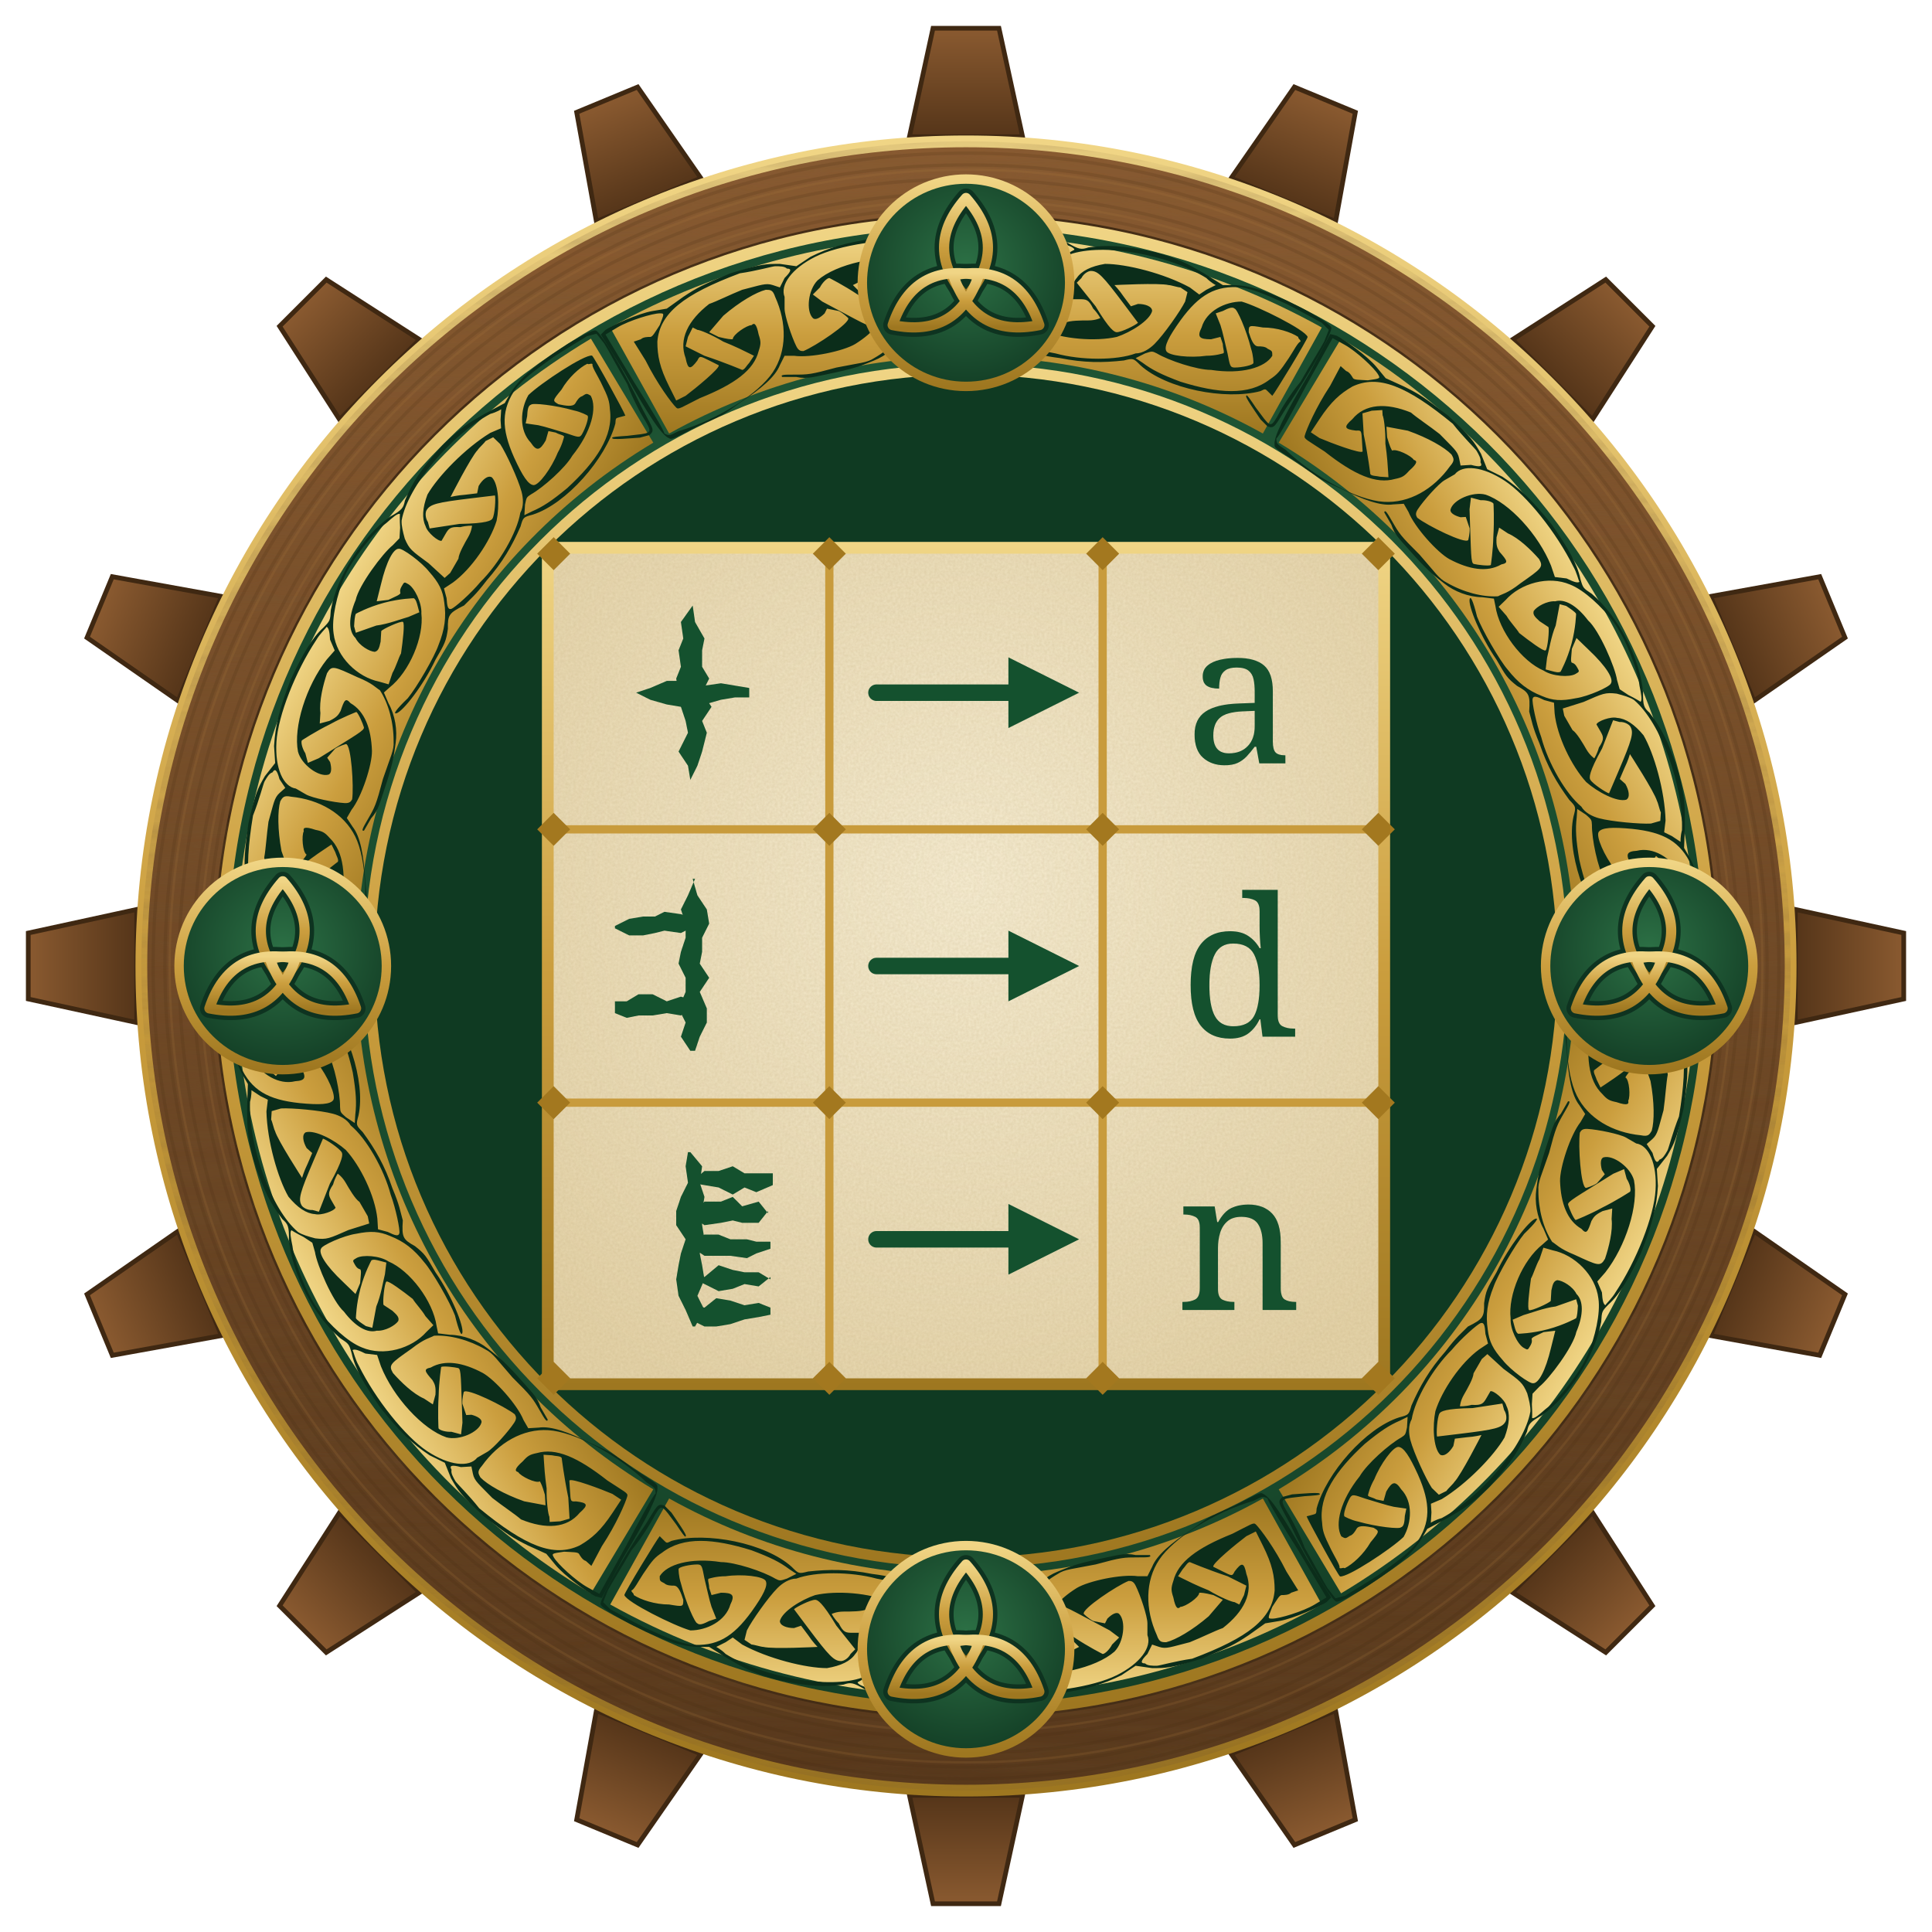
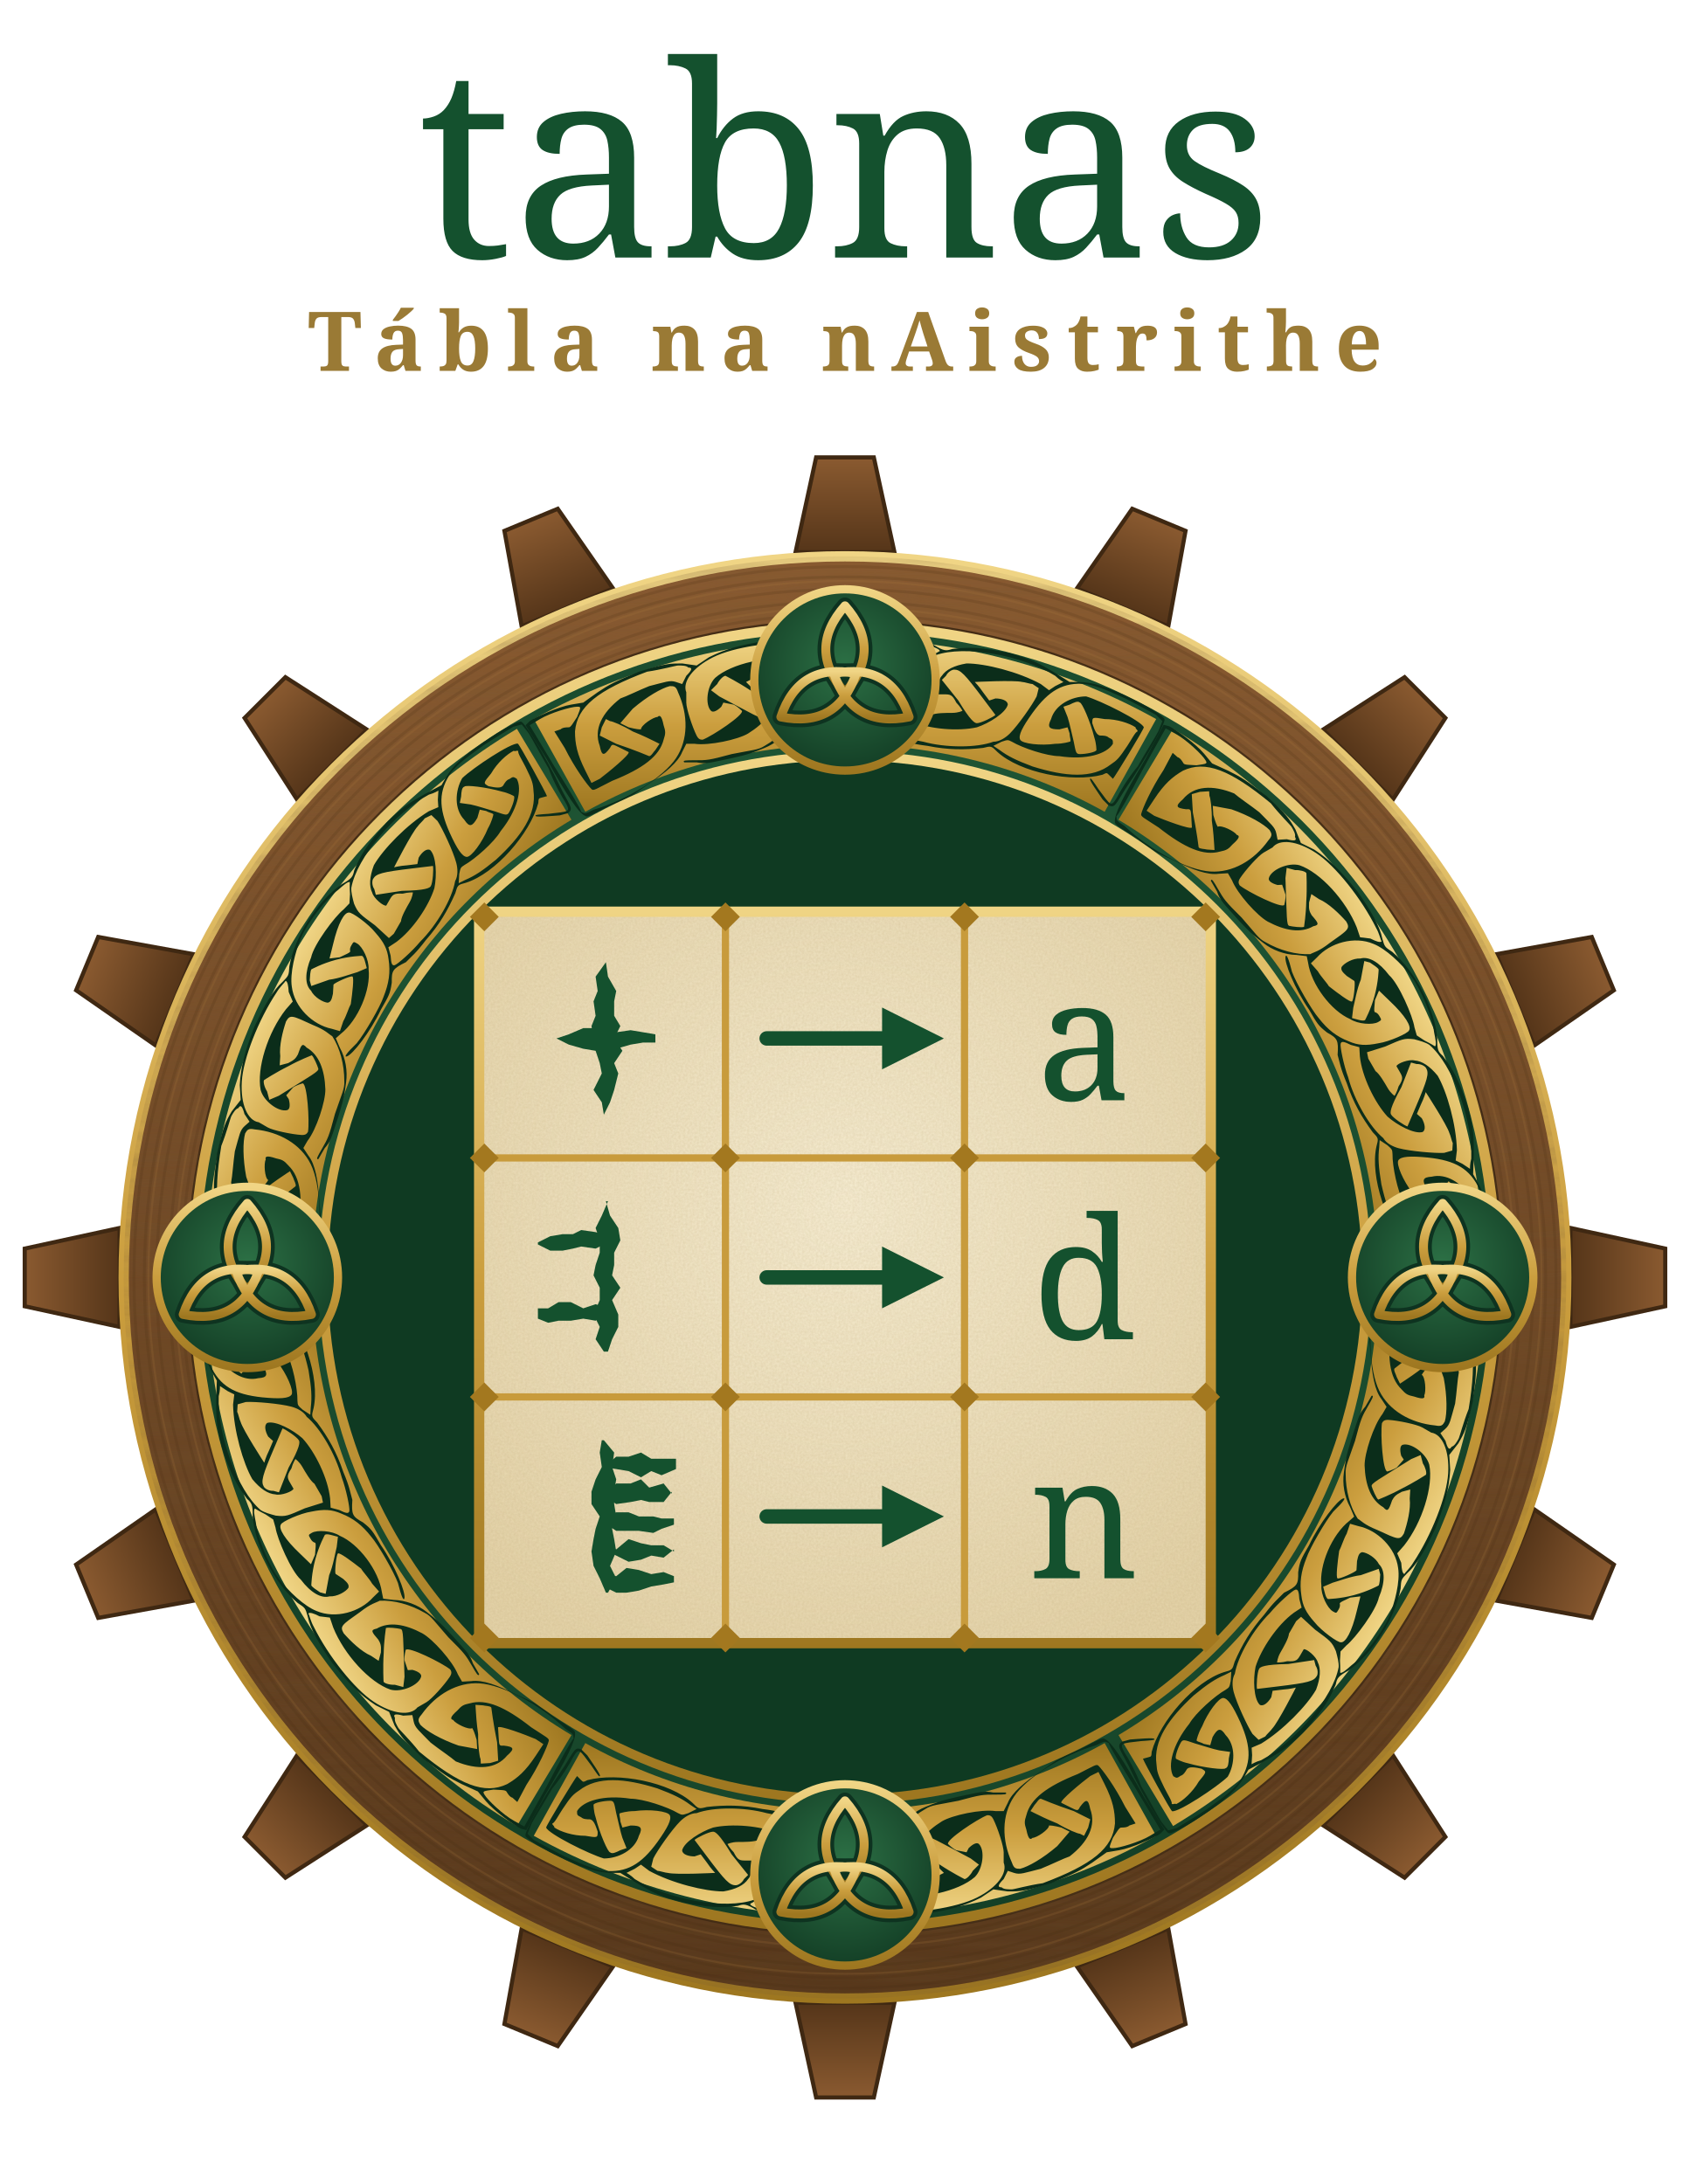
- <svg xmlns="http://www.w3.org/2000/svg" width="820" height="820" viewBox="210 60 820 820">
-   <defs>
-     <linearGradient id="woodGrad" x1="0" y1="0" x2="0" y2="1">
-       <stop offset="0" stop-color="#8a5a30" />
-       <stop offset="1" stop-color="#553519" />
-     </linearGradient>
-     <linearGradient id="goldGrad" x1="0" y1="0" x2="0" y2="1">
-       <stop offset="0" stop-color="#f0d585" />
-       <stop offset="0.5" stop-color="#cb9e3e" />
-       <stop offset="1" stop-color="#9e7720" />
-     </linearGradient>
-     <radialGradient id="greenGrad" cx="0.5" cy="0.42" r="0.62">
-       <stop offset="0" stop-color="#2c7045" />
-       <stop offset="1" stop-color="#123c24" />
-     </radialGradient>
-     <radialGradient id="parchGrad" cx="0.5" cy="0.4" r="0.7">
-       <stop offset="0" stop-color="#f7eed4" />
-       <stop offset="1" stop-color="#e5d4aa" />
-     </radialGradient>
-     <filter id="paperGrain" x="-5%" y="-5%" width="110%" height="110%">
-       <feTurbulence type="fractalNoise" baseFrequency="0.9" numOctaves="2" seed="4" stitchTiles="stitch" result="n" />
-       <feColorMatrix in="n" type="matrix" values="0 0 0 0 0.42  0 0 0 0 0.30  0 0 0 0 0.12  0 0 0 0.7 0" result="c" />
-       <feComposite in="c" in2="SourceAlpha" operator="in" />
-     </filter>
-     <filter id="woodGrain" x="-5%" y="-5%" width="110%" height="110%">
-       <feTurbulence type="fractalNoise" baseFrequency="0.012 0.17" numOctaves="3" seed="9" result="n" />
-       <feColorMatrix in="n" type="matrix" values="0 0 0 0 0.16  0 0 0 0 0.09  0 0 0 0 0.03  0 0 0 0.55 0" result="c" />
-       <feComposite in="c" in2="SourceAlpha" operator="in" />
-     </filter>
-     <g id="oghamStrokes" stroke="none">
-       <path d="M504 317 499 324 500 331 498 336 499 343 497 348 498 354 499 360 501 366 502 371 498 379 502 385 503 391 503 391 506 385 508 379 510 371 508 366 512 360 508 354 511 348 508 343 508 336 509 331 505 324Z" />
-       <path d="M480 354 486 357 493 359 499 360 504 360 509 359 516 357 522 356 528 356 528 352 522 351 516 350 509 351 504 350 499 349 493 349 486 352Z" />
-       <path d="M505 433 502 440 499 446 501 452 501 458 499 464 498 469 501 475 501 481 498 488 501 494 499 500 503 506 505 506 507 500 510 494 510 488 507 481 511 475 507 469 508 464 508 458 511 452 510 446 506 440 504 433Z" />
-       <path d="M505 450 499 448 492 447 488 449 483 449 477 450 471 453 471 454 477 457 483 457 488 456 492 455 499 456 505 453Z" />
-       <path d="M505 485 499 483 493 485 487 482 481 482 476 485 471 485 471 490 476 492 481 491 487 491 493 490 499 491 505 487Z" />
-       <path d="M502 549 501 555 502 562 499 568 497 574 497 580 501 586 499 592 498 597 497 603 498 610 501 616 504 623 505 623 509 616 506 610 509 603 508 597 507 592 509 586 508 580 508 574 509 568 507 562 508 555 503 549Z" />
-       <path d="M503 562 509 563 515 564 521 567 526 564 531 566 538 563 538 558 531 558 526 558 521 555 515 557 509 557Z" />
-       <path d="M503 576 509 580 516 579 521 578 525 579 532 579 536 574 536 575 532 570 525 572 521 568 516 570 509 570Z" />
-       <path d="M503 589 509 593 515 593 520 593 527 594 531 592 537 590 537 587 531 587 527 586 520 586 515 584 509 584 503 586Z" />
-       <path d="M503 602 509 605 515 608 521 607 526 605 532 606 537 602 537 603 532 600 526 600 521 599 515 597 509 602 503 600Z" />
-       <path d="M503 620 509 623 514 623 520 622 526 620 532 619 537 618 537 615 532 613 526 614 520 612 514 611 509 615 503 614Z" />
+ <svg xmlns="http://www.w3.org/2000/svg" width="820" height="1060" viewBox="210 15 820 1060">
+   <defs />
+   <text x="620" y="140" text-anchor="middle" font-family="'Kells Uncial', 'Uncial Antiqua', serif" font-size="130" fill="#14512e">tabnas</text>
+   <text x="620" y="195" text-anchor="middle" font-family="'Cormorant Garamond', Georgia, serif" font-weight="700" font-size="40" letter-spacing="7.2" fill="#9a7a35">Tábla na nAistrithe</text>
+   <g transform="translate(0 165)">
+     <defs>
+       <linearGradient id="woodGrad" x1="0" y1="0" x2="0" y2="1">
+         <stop offset="0" stop-color="#8a5a30" />
+         <stop offset="1" stop-color="#553519" />
+       </linearGradient>
+       <linearGradient id="goldGrad" x1="0" y1="0" x2="0" y2="1">
+         <stop offset="0" stop-color="#f0d585" />
+         <stop offset="0.5" stop-color="#cb9e3e" />
+         <stop offset="1" stop-color="#9e7720" />
+       </linearGradient>
+       <radialGradient id="greenGrad" cx="0.5" cy="0.42" r="0.62">
+         <stop offset="0" stop-color="#2c7045" />
+         <stop offset="1" stop-color="#123c24" />
+       </radialGradient>
+       <radialGradient id="parchGrad" cx="0.5" cy="0.4" r="0.7">
+         <stop offset="0" stop-color="#f7eed4" />
+         <stop offset="1" stop-color="#e5d4aa" />
+       </radialGradient>
+       <filter id="paperGrain" x="-5%" y="-5%" width="110%" height="110%">
+         <feTurbulence type="fractalNoise" baseFrequency="0.9" numOctaves="2" seed="4" stitchTiles="stitch" result="n" />
+         <feColorMatrix in="n" type="matrix" values="0 0 0 0 0.42  0 0 0 0 0.30  0 0 0 0 0.12  0 0 0 0.7 0" result="c" />
+         <feComposite in="c" in2="SourceAlpha" operator="in" />
+       </filter>
+       <filter id="woodGrain" x="-5%" y="-5%" width="110%" height="110%">
+         <feTurbulence type="fractalNoise" baseFrequency="0.012 0.17" numOctaves="3" seed="9" result="n" />
+         <feColorMatrix in="n" type="matrix" values="0 0 0 0 0.16  0 0 0 0 0.09  0 0 0 0 0.03  0 0 0 0.55 0" result="c" />
+         <feComposite in="c" in2="SourceAlpha" operator="in" />
+       </filter>
+       <g id="oghamStrokes" stroke="none">
+         <path d="M504 317 499 324 500 331 498 336 499 343 497 348 498 354 499 360 501 366 502 371 498 379 502 385 503 391 503 391 506 385 508 379 510 371 508 366 512 360 508 354 511 348 508 343 508 336 509 331 505 324Z" />
+         <path d="M480 354 486 357 493 359 499 360 504 360 509 359 516 357 522 356 528 356 528 352 522 351 516 350 509 351 504 350 499 349 493 349 486 352Z" />
+         <path d="M505 433 502 440 499 446 501 452 501 458 499 464 498 469 501 475 501 481 498 488 501 494 499 500 503 506 505 506 507 500 510 494 510 488 507 481 511 475 507 469 508 464 508 458 511 452 510 446 506 440 504 433Z" />
+         <path d="M505 450 499 448 492 447 488 449 483 449 477 450 471 453 471 454 477 457 483 457 488 456 492 455 499 456 505 453Z" />
+         <path d="M505 485 499 483 493 485 487 482 481 482 476 485 471 485 471 490 476 492 481 491 487 491 493 490 499 491 505 487Z" />
+         <path d="M502 549 501 555 502 562 499 568 497 574 497 580 501 586 499 592 498 597 497 603 498 610 501 616 504 623 505 623 509 616 506 610 509 603 508 597 507 592 509 586 508 580 508 574 509 568 507 562 508 555 503 549Z" />
+         <path d="M503 562 509 563 515 564 521 567 526 564 531 566 538 563 538 558 531 558 526 558 521 555 515 557 509 557Z" />
+         <path d="M503 576 509 580 516 579 521 578 525 579 532 579 536 574 536 575 532 570 525 572 521 568 516 570 509 570Z" />
+         <path d="M503 589 509 593 515 593 520 593 527 594 531 592 537 590 537 587 531 587 527 586 520 586 515 584 509 584 503 586Z" />
+         <path d="M503 602 509 605 515 608 521 607 526 605 532 606 537 602 537 603 532 600 526 600 521 599 515 597 509 602 503 600Z" />
+         <path d="M503 620 509 623 514 623 520 622 526 620 532 619 537 618 537 615 532 613 526 614 520 612 514 611 509 615 503 614Z" />
+       </g>
+       <path id="tooth" d="M596,118 L606,72 L634,72 L644,118 Z" fill="url(#woodGrad)" stroke="#3f2812" stroke-width="2" />
+       <g id="arrow">
+         <line x1="-38" y1="0" x2="20" y2="0" stroke="#14512e" stroke-width="7" stroke-linecap="round" />
+         <path d="M18,-15 L48,0 L18,15 Z" fill="#14512e" />
+       </g>
+       <g id="triq">
+         <g fill="none" stroke="#0e3320" stroke-width="13" stroke-linejoin="round">
+           <path d="M-0.0,10.0 Q30.0,-24.0 0.0,-58.0 Q-30.0,-24.0 -0.0,10.0 Z" />
+           <path d="M-8.7,-5.0 Q5.8,38.0 50.2,29.0 Q35.8,-14.0 -8.7,-5.0 Z" />
+           <path d="M8.7,-5.0 Q-35.8,-14.0 -50.2,29.0 Q-5.8,38.0 8.7,-5.0 Z" />
+         </g>
+         <g fill="none" stroke="url(#goldGrad)" stroke-width="7" stroke-linejoin="round">
+           <path d="M-0.0,10.0 Q30.0,-24.0 0.0,-58.0 Q-30.0,-24.0 -0.0,10.0 Z" />
+           <path d="M-8.7,-5.0 Q5.8,38.0 50.2,29.0 Q35.8,-14.0 -8.7,-5.0 Z" />
+           <path d="M8.7,-5.0 Q-35.8,-14.0 -50.2,29.0 Q-5.8,38.0 8.7,-5.0 Z" />
+         </g>
+       </g>
+       <g id="knotUnit">
+         <path fill="url(#goldGrad)" d="M469 199A311 311 0 0 1 771 199L746 244A259 259 0 0 0 494 244Z" />
+         <path fill="#0b2d1a" d="M756 233C751 241 751 242 748 241 747 240 746 239 745 238 743 235 738 228 739 228 739 227 741 230 743 233 749 241 749 242 752 237 753 235 757 228 762 222 766 215 771 207 772 205L774 200 771 197C769 196 762 192 756 189 745 184 742 183 737 182 726 181 719 185 711 196 706 203 704 207 705 209 706 211 715 212 722 211 726 211 729 210 729 210 730 210 729 208 729 206L728 203 724 204C719 204 718 203 720 199 722 192 730 188 737 188 744 190 764 200 765 203 765 204 751 227 750 228 750 228 749 227 748 226 747 225 747 225 745 226 730 230 705 225 694 215 691 212 691 212 687 213 678 214 670 214 660 212 652 211 650 210 646 209 640 205 639 205 634 208 629 210 628 210 620 210 608 211 594 209 592 207 591 206 593 206 600 208 606 209 621 209 626 208 633 207 638 205 643 201 647 198 649 195 651 189 653 184 654 174 653 173 652 171 646 171 636 174L629 176 632 180C635 182 636 183 637 183 638 182 639 182 640 182 642 182 642 182 642 184 642 187 638 193 634 195 626 201 610 203 600 199L597 198 594 202C591 207 586 211 581 213 576 215 574 216 565 218 555 220 553 221 548 220 545 220 542 220 542 220 541 219 543 219 547 219 553 219 554 219 565 216 575 214 578 214 581 212 588 208 594 202 597 196 597 194 598 192 597 185 596 174 596 173 592 173 587 174 580 176 576 179L572 181 575 184C578 186 579 186 581 186 586 185 587 185 586 188 586 195 581 201 573 206 568 209 554 212 547 211L543 211 541 215C539 220 533 225 524 231 517 236 516 237 506 241 498 245 495 247 494 246 491 245 485 236 475 218L465 202 467 200C470 198 481 193 487 192L493 191 500 186C506 182 508 181 520 176 533 172 535 172 541 172L548 173 554 169C562 165 569 163 582 161 594 160 602 160 608 162 612 163 612 163 616 161 630 156 650 157 663 163 668 166 669 166 672 165 680 164 686 164 700 167 711 170 714 172 721 176L729 181 733 181C740 181 747 183 761 190 769 194 775 198 775 199 776 200 767 217 756 233ZM761 203C758 201 752 199 746 199 740 198 740 198 740 201 741 204 742 207 744 207 745 207 747 207 748 208 750 209 750 209 750 211 747 216 737 219 724 217 718 217 706 213 701 210 699 209 699 209 696 210L692 212 695 214C699 217 703 219 711 222 727 227 740 228 749 221 752 219 753 218 757 212 759 209 761 205 762 205 762 204 761 204 761 203ZM741 208C739 200 735 191 734 191 733 190 731 191 729 192L726 193 728 198C729 201 730 206 731 210 732 215 732 216 734 216 737 216 742 215 742 214 742 214 742 211 741 208ZM722 178C706 168 678 163 664 168 662 169 660 171 658 173 655 177 655 178 654 187L652 196 655 197C657 197 660 197 662 197 664 196 669 196 672 196 675 196 677 195 677 195 677 195 676 193 674 191 672 187 671 187 668 187 667 187 665 187 665 187 664 186 665 180 667 178 669 175 673 173 679 172 688 172 704 176 715 182L719 185 722 183C724 182 726 181 726 181 726 181 724 180 722 178ZM711 182C710 182 707 181 706 181 702 180 683 181 683 181 683 181 685 183 687 186L690 190 693 189C696 189 699 190 699 192 698 196 690 201 684 203 675 205 661 204 652 200L648 198 645 201C642 203 641 204 642 205 643 206 652 209 658 210 669 213 684 213 692 210 695 210 698 208 700 206 704 202 711 192 713 188L714 184 711 182ZM687 189C678 177 676 175 673 175 672 175 670 176 669 178L667 180 675 190C681 200 683 201 684 201 686 201 692 198 693 197 693 197 690 193 687 189ZM660 163C653 160 639 158 631 159 623 160 613 163 608 167 600 173 597 185 600 194L601 198 606 197C609 197 613 196 615 196 620 194 627 191 627 190 627 189 620 184 619 184 619 184 617 185 615 186 612 187 611 187 610 186 609 184 609 179 611 176 612 172 617 169 625 168 631 166 648 168 653 170L657 171 661 169C664 167 666 166 666 166 666 165 663 164 660 163ZM630 179C625 174 620 171 620 171 619 171 617 172 615 173L613 175 620 181C623 185 628 189 630 191L634 194 636 192C637 191 638 190 638 189 638 189 635 184 630 179ZM602 162C586 161 566 164 556 169 546 174 541 181 543 186 543 187 543 189 543 191 543 194 546 203 548 207 549 209 550 209 551 209 556 207 571 197 570 195 570 195 568 193 566 192L561 191 560 193C558 195 556 196 555 195 552 192 553 183 557 179 565 172 583 168 597 170L602 171 605 167C608 165 609 164 609 163 608 163 605 162 602 162ZM574 185C568 181 562 178 562 178 561 178 559 180 558 182L555 185 559 188C576 197 579 199 580 198 581 197 584 193 584 192 584 192 579 188 574 185ZM539 173C538 173 531 175 524 176 500 185 490 193 489 205 489 211 490 216 494 224L497 230 501 228C505 225 516 216 515 215 515 215 513 214 511 213 507 211 507 211 506 213 503 217 502 217 501 212 498 204 502 196 511 189 514 188 520 185 525 183 533 181 535 180 538 181L541 182 543 178C546 175 546 174 544 174 543 173 541 173 539 173ZM539 186C538 183 537 183 535 183 531 184 524 188 517 194L511 201 515 203C519 204 520 204 521 204 521 202 527 198 529 198 530 197 531 197 532 202 533 205 533 206 532 209 530 217 522 223 507 229 499 233 498 234 497 233 495 231 489 223 484 213L479 205 482 204C483 203 485 203 486 203 487 203 488 201 490 198 492 193 492 193 490 193 487 193 477 196 472 199L467 202 479 222C486 233 492 243 492 244 494 245 494 245 498 243 515 238 532 227 538 218 544 209 544 197 539 186ZM517 205C512 202 507 200 506 200L504 199 502 203 501 207 509 211C518 214 525 217 525 217 526 217 527 215 528 214L530 211 528 210C526 209 522 207 517 205Z" />
+       </g>
+     </defs>
+     <use href="#tooth" transform="rotate(0 620 470)" />
+     <use href="#tooth" transform="rotate(22.5 620 470)" />
+     <use href="#tooth" transform="rotate(45 620 470)" />
+     <use href="#tooth" transform="rotate(67.5 620 470)" />
+     <use href="#tooth" transform="rotate(90 620 470)" />
+     <use href="#tooth" transform="rotate(112.5 620 470)" />
+     <use href="#tooth" transform="rotate(135 620 470)" />
+     <use href="#tooth" transform="rotate(157.5 620 470)" />
+     <use href="#tooth" transform="rotate(180 620 470)" />
+     <use href="#tooth" transform="rotate(202.5 620 470)" />
+     <use href="#tooth" transform="rotate(225 620 470)" />
+     <use href="#tooth" transform="rotate(247.5 620 470)" />
+     <use href="#tooth" transform="rotate(270 620 470)" />
+     <use href="#tooth" transform="rotate(292.5 620 470)" />
+     <use href="#tooth" transform="rotate(315 620 470)" />
+     <use href="#tooth" transform="rotate(337.5 620 470)" />
+     <circle cx="620" cy="470" r="350" fill="url(#woodGrad)" />
+     <circle cx="620" cy="470" r="350" fill="none" stroke="url(#goldGrad)" stroke-width="5" />
+     <circle cx="620" cy="470" r="318" fill="none" stroke="#3f2812" stroke-width="3" />
+     <path fill="#000" opacity="0.5" filter="url(#woodGrain)" fill-rule="evenodd" d="M620,470 m-350,0 a350,350 0 1,0 700,0 a350,350 0 1,0 -700,0 M620,470 m-318,0 a318,318 0 1,0 636,0 a318,318 0 1,0 -636,0" />
+     <g fill="none" stroke="#3f2812" stroke-opacity="0.16" stroke-width="1.4">
+       <circle cx="620" cy="470" r="322" />
+       <circle cx="620" cy="470" r="328" />
+       <circle cx="620" cy="470" r="334" />
+       <circle cx="620" cy="470" r="340" />
+       <circle cx="620" cy="470" r="345" />
    </g>
-     <path id="tooth" d="M596,118 L606,72 L634,72 L644,118 Z" fill="url(#woodGrad)" stroke="#3f2812" stroke-width="2" />
-     <g id="arrow">
-       <line x1="-38" y1="0" x2="20" y2="0" stroke="#14512e" stroke-width="7" stroke-linecap="round" />
-       <path d="M18,-15 L48,0 L18,15 Z" fill="#14512e" />
+     <g fill="none" stroke="#b07d3f" stroke-opacity="0.18" stroke-width="1">
+       <circle cx="620" cy="470" r="325" />
+       <circle cx="620" cy="470" r="338" />
    </g>
-     <g id="triq">
-       <g fill="none" stroke="#0e3320" stroke-width="13" stroke-linejoin="round">
-         <path d="M-0.0,10.0 Q30.0,-24.0 0.0,-58.0 Q-30.0,-24.0 -0.0,10.0 Z" />
-         <path d="M-8.7,-5.0 Q5.8,38.0 50.2,29.0 Q35.8,-14.0 -8.7,-5.0 Z" />
-         <path d="M8.7,-5.0 Q-35.8,-14.0 -50.2,29.0 Q-5.8,38.0 8.7,-5.0 Z" />
-       </g>
-       <g fill="none" stroke="url(#goldGrad)" stroke-width="7" stroke-linejoin="round">
-         <path d="M-0.0,10.0 Q30.0,-24.0 0.0,-58.0 Q-30.0,-24.0 -0.0,10.0 Z" />
-         <path d="M-8.7,-5.0 Q5.8,38.0 50.2,29.0 Q35.8,-14.0 -8.7,-5.0 Z" />
-         <path d="M8.7,-5.0 Q-35.8,-14.0 -50.2,29.0 Q-5.8,38.0 8.7,-5.0 Z" />
-       </g>
+     <circle cx="620" cy="470" r="316" fill="url(#greenGrad)" />
+     <circle cx="620" cy="470" r="316" fill="none" stroke="url(#goldGrad)" stroke-width="5" />
+     <g>
+       <use href="#knotUnit" transform="rotate(0 620 470)" />
+       <use href="#knotUnit" transform="rotate(60 620 470)" />
+       <use href="#knotUnit" transform="rotate(120 620 470)" />
+       <use href="#knotUnit" transform="rotate(180 620 470)" />
+       <use href="#knotUnit" transform="rotate(240 620 470)" />
+       <use href="#knotUnit" transform="rotate(300 620 470)" />
    </g>
-     <g id="knotUnit">
-       <path fill="url(#goldGrad)" d="M469 199A311 311 0 0 1 771 199L746 244A259 259 0 0 0 494 244Z" />
-       <path fill="#0b2d1a" d="M756 233C751 241 751 242 748 241 747 240 746 239 745 238 743 235 738 228 739 228 739 227 741 230 743 233 749 241 749 242 752 237 753 235 757 228 762 222 766 215 771 207 772 205L774 200 771 197C769 196 762 192 756 189 745 184 742 183 737 182 726 181 719 185 711 196 706 203 704 207 705 209 706 211 715 212 722 211 726 211 729 210 729 210 730 210 729 208 729 206L728 203 724 204C719 204 718 203 720 199 722 192 730 188 737 188 744 190 764 200 765 203 765 204 751 227 750 228 750 228 749 227 748 226 747 225 747 225 745 226 730 230 705 225 694 215 691 212 691 212 687 213 678 214 670 214 660 212 652 211 650 210 646 209 640 205 639 205 634 208 629 210 628 210 620 210 608 211 594 209 592 207 591 206 593 206 600 208 606 209 621 209 626 208 633 207 638 205 643 201 647 198 649 195 651 189 653 184 654 174 653 173 652 171 646 171 636 174L629 176 632 180C635 182 636 183 637 183 638 182 639 182 640 182 642 182 642 182 642 184 642 187 638 193 634 195 626 201 610 203 600 199L597 198 594 202C591 207 586 211 581 213 576 215 574 216 565 218 555 220 553 221 548 220 545 220 542 220 542 220 541 219 543 219 547 219 553 219 554 219 565 216 575 214 578 214 581 212 588 208 594 202 597 196 597 194 598 192 597 185 596 174 596 173 592 173 587 174 580 176 576 179L572 181 575 184C578 186 579 186 581 186 586 185 587 185 586 188 586 195 581 201 573 206 568 209 554 212 547 211L543 211 541 215C539 220 533 225 524 231 517 236 516 237 506 241 498 245 495 247 494 246 491 245 485 236 475 218L465 202 467 200C470 198 481 193 487 192L493 191 500 186C506 182 508 181 520 176 533 172 535 172 541 172L548 173 554 169C562 165 569 163 582 161 594 160 602 160 608 162 612 163 612 163 616 161 630 156 650 157 663 163 668 166 669 166 672 165 680 164 686 164 700 167 711 170 714 172 721 176L729 181 733 181C740 181 747 183 761 190 769 194 775 198 775 199 776 200 767 217 756 233ZM761 203C758 201 752 199 746 199 740 198 740 198 740 201 741 204 742 207 744 207 745 207 747 207 748 208 750 209 750 209 750 211 747 216 737 219 724 217 718 217 706 213 701 210 699 209 699 209 696 210L692 212 695 214C699 217 703 219 711 222 727 227 740 228 749 221 752 219 753 218 757 212 759 209 761 205 762 205 762 204 761 204 761 203ZM741 208C739 200 735 191 734 191 733 190 731 191 729 192L726 193 728 198C729 201 730 206 731 210 732 215 732 216 734 216 737 216 742 215 742 214 742 214 742 211 741 208ZM722 178C706 168 678 163 664 168 662 169 660 171 658 173 655 177 655 178 654 187L652 196 655 197C657 197 660 197 662 197 664 196 669 196 672 196 675 196 677 195 677 195 677 195 676 193 674 191 672 187 671 187 668 187 667 187 665 187 665 187 664 186 665 180 667 178 669 175 673 173 679 172 688 172 704 176 715 182L719 185 722 183C724 182 726 181 726 181 726 181 724 180 722 178ZM711 182C710 182 707 181 706 181 702 180 683 181 683 181 683 181 685 183 687 186L690 190 693 189C696 189 699 190 699 192 698 196 690 201 684 203 675 205 661 204 652 200L648 198 645 201C642 203 641 204 642 205 643 206 652 209 658 210 669 213 684 213 692 210 695 210 698 208 700 206 704 202 711 192 713 188L714 184 711 182ZM687 189C678 177 676 175 673 175 672 175 670 176 669 178L667 180 675 190C681 200 683 201 684 201 686 201 692 198 693 197 693 197 690 193 687 189ZM660 163C653 160 639 158 631 159 623 160 613 163 608 167 600 173 597 185 600 194L601 198 606 197C609 197 613 196 615 196 620 194 627 191 627 190 627 189 620 184 619 184 619 184 617 185 615 186 612 187 611 187 610 186 609 184 609 179 611 176 612 172 617 169 625 168 631 166 648 168 653 170L657 171 661 169C664 167 666 166 666 166 666 165 663 164 660 163ZM630 179C625 174 620 171 620 171 619 171 617 172 615 173L613 175 620 181C623 185 628 189 630 191L634 194 636 192C637 191 638 190 638 189 638 189 635 184 630 179ZM602 162C586 161 566 164 556 169 546 174 541 181 543 186 543 187 543 189 543 191 543 194 546 203 548 207 549 209 550 209 551 209 556 207 571 197 570 195 570 195 568 193 566 192L561 191 560 193C558 195 556 196 555 195 552 192 553 183 557 179 565 172 583 168 597 170L602 171 605 167C608 165 609 164 609 163 608 163 605 162 602 162ZM574 185C568 181 562 178 562 178 561 178 559 180 558 182L555 185 559 188C576 197 579 199 580 198 581 197 584 193 584 192 584 192 579 188 574 185ZM539 173C538 173 531 175 524 176 500 185 490 193 489 205 489 211 490 216 494 224L497 230 501 228C505 225 516 216 515 215 515 215 513 214 511 213 507 211 507 211 506 213 503 217 502 217 501 212 498 204 502 196 511 189 514 188 520 185 525 183 533 181 535 180 538 181L541 182 543 178C546 175 546 174 544 174 543 173 541 173 539 173ZM539 186C538 183 537 183 535 183 531 184 524 188 517 194L511 201 515 203C519 204 520 204 521 204 521 202 527 198 529 198 530 197 531 197 532 202 533 205 533 206 532 209 530 217 522 223 507 229 499 233 498 234 497 233 495 231 489 223 484 213L479 205 482 204C483 203 485 203 486 203 487 203 488 201 490 198 492 193 492 193 490 193 487 193 477 196 472 199L467 202 479 222C486 233 492 243 492 244 494 245 494 245 498 243 515 238 532 227 538 218 544 209 544 197 539 186ZM517 205C512 202 507 200 506 200L504 199 502 203 501 207 509 211C518 214 525 217 525 217 526 217 527 215 528 214L530 211 528 210C526 209 522 207 517 205Z" />
+     <circle cx="620" cy="470" r="253" fill="none" stroke="url(#goldGrad)" stroke-width="5" />
+     <circle cx="620" cy="470" r="251" fill="#0f3a22" />
+     <rect x="440" y="290" width="360" height="360" rx="6" fill="url(#goldGrad)" />
+     <rect x="445" y="295" width="350" height="350" rx="3" fill="url(#parchGrad)" />
+     <rect x="445" y="295" width="350" height="350" rx="3" fill="#000" opacity="0.32" filter="url(#paperGrain)" />
+     <g stroke="#c89b3c" stroke-width="3.5">
+       <line x1="562" y1="295" x2="562" y2="645" />
+       <line x1="678" y1="295" x2="678" y2="645" />
+       <line x1="445" y1="412" x2="795" y2="412" />
+       <line x1="445" y1="528" x2="795" y2="528" />
    </g>
-   </defs>
-   <use href="#tooth" transform="rotate(0 620 470)" />
-   <use href="#tooth" transform="rotate(22.5 620 470)" />
-   <use href="#tooth" transform="rotate(45 620 470)" />
-   <use href="#tooth" transform="rotate(67.5 620 470)" />
-   <use href="#tooth" transform="rotate(90 620 470)" />
-   <use href="#tooth" transform="rotate(112.5 620 470)" />
-   <use href="#tooth" transform="rotate(135 620 470)" />
-   <use href="#tooth" transform="rotate(157.5 620 470)" />
-   <use href="#tooth" transform="rotate(180 620 470)" />
-   <use href="#tooth" transform="rotate(202.5 620 470)" />
-   <use href="#tooth" transform="rotate(225 620 470)" />
-   <use href="#tooth" transform="rotate(247.5 620 470)" />
-   <use href="#tooth" transform="rotate(270 620 470)" />
-   <use href="#tooth" transform="rotate(292.5 620 470)" />
-   <use href="#tooth" transform="rotate(315 620 470)" />
-   <use href="#tooth" transform="rotate(337.5 620 470)" />
-   <circle cx="620" cy="470" r="350" fill="url(#woodGrad)" />
-   <circle cx="620" cy="470" r="350" fill="none" stroke="url(#goldGrad)" stroke-width="5" />
-   <circle cx="620" cy="470" r="318" fill="none" stroke="#3f2812" stroke-width="3" />
-   <path fill="#000" opacity="0.5" filter="url(#woodGrain)" fill-rule="evenodd" d="M620,470 m-350,0 a350,350 0 1,0 700,0 a350,350 0 1,0 -700,0 M620,470 m-318,0 a318,318 0 1,0 636,0 a318,318 0 1,0 -636,0" />
-   <g fill="none" stroke="#3f2812" stroke-opacity="0.16" stroke-width="1.4">
-     <circle cx="620" cy="470" r="322" />
-     <circle cx="620" cy="470" r="328" />
-     <circle cx="620" cy="470" r="334" />
-     <circle cx="620" cy="470" r="340" />
-     <circle cx="620" cy="470" r="345" />
+     <g fill="#a3781f">
+       <path d="M445,288 l7,7 l-7,7 l-7,-7 Z" />
+       <path d="M795,288 l7,7 l-7,7 l-7,-7 Z" />
+       <path d="M445,638 l7,7 l-7,7 l-7,-7 Z" />
+       <path d="M795,638 l7,7 l-7,7 l-7,-7 Z" />
+       <path d="M562,288 l7,7 l-7,7 l-7,-7 Z" />
+       <path d="M678,288 l7,7 l-7,7 l-7,-7 Z" />
+       <path d="M562,638 l7,7 l-7,7 l-7,-7 Z" />
+       <path d="M678,638 l7,7 l-7,7 l-7,-7 Z" />
+       <path d="M445,405 l7,7 l-7,7 l-7,-7 Z" />
+       <path d="M795,405 l7,7 l-7,7 l-7,-7 Z" />
+       <path d="M445,521 l7,7 l-7,7 l-7,-7 Z" />
+       <path d="M795,521 l7,7 l-7,7 l-7,-7 Z" />
+       <path d="M562,405 l7,7 l-7,7 l-7,-7 Z" />
+       <path d="M678,405 l7,7 l-7,7 l-7,-7 Z" />
+       <path d="M562,521 l7,7 l-7,7 l-7,-7 Z" />
+       <path d="M678,521 l7,7 l-7,7 l-7,-7 Z" />
+     </g>
+     <use href="#oghamStrokes" fill="#14512e" />
+     <use href="#arrow" transform="translate(620,354)" />
+     <use href="#arrow" transform="translate(620,470)" />
+     <use href="#arrow" transform="translate(620,586)" />
+     <g fill="#14512e" font-family="'Kells Uncial', 'Uncial Antiqua', serif" text-anchor="middle">
+       <text x="736" y="384" font-size="82">a</text>
+       <text x="736" y="500" font-size="82">d</text>
+       <text x="736" y="616" font-size="82">n</text>
+     </g>
+     <circle cx="620" cy="180" r="44" fill="url(#greenGrad)" stroke="url(#goldGrad)" stroke-width="4" />
+     <use href="#triq" transform="translate(620,180) scale(0.62)" />
+     <circle cx="620" cy="760" r="44" fill="url(#greenGrad)" stroke="url(#goldGrad)" stroke-width="4" />
+     <use href="#triq" transform="translate(620,760) scale(0.62)" />
+     <circle cx="330" cy="470" r="44" fill="url(#greenGrad)" stroke="url(#goldGrad)" stroke-width="4" />
+     <use href="#triq" transform="translate(330,470) scale(0.62)" />
+     <circle cx="910" cy="470" r="44" fill="url(#greenGrad)" stroke="url(#goldGrad)" stroke-width="4" />
+     <use href="#triq" transform="translate(910,470) scale(0.62)" />
  </g>
-   <g fill="none" stroke="#b07d3f" stroke-opacity="0.18" stroke-width="1">
-     <circle cx="620" cy="470" r="325" />
-     <circle cx="620" cy="470" r="338" />
-   </g>
-   <circle cx="620" cy="470" r="316" fill="url(#greenGrad)" />
-   <circle cx="620" cy="470" r="316" fill="none" stroke="url(#goldGrad)" stroke-width="5" />
-   <g>
-     <use href="#knotUnit" transform="rotate(0 620 470)" />
-     <use href="#knotUnit" transform="rotate(60 620 470)" />
-     <use href="#knotUnit" transform="rotate(120 620 470)" />
-     <use href="#knotUnit" transform="rotate(180 620 470)" />
-     <use href="#knotUnit" transform="rotate(240 620 470)" />
-     <use href="#knotUnit" transform="rotate(300 620 470)" />
-   </g>
-   <circle cx="620" cy="470" r="253" fill="none" stroke="url(#goldGrad)" stroke-width="5" />
-   <circle cx="620" cy="470" r="251" fill="#0f3a22" />
-   <rect x="440" y="290" width="360" height="360" rx="6" fill="url(#goldGrad)" />
-   <rect x="445" y="295" width="350" height="350" rx="3" fill="url(#parchGrad)" />
-   <rect x="445" y="295" width="350" height="350" rx="3" fill="#000" opacity="0.32" filter="url(#paperGrain)" />
-   <g stroke="#c89b3c" stroke-width="3.5">
-     <line x1="562" y1="295" x2="562" y2="645" />
-     <line x1="678" y1="295" x2="678" y2="645" />
-     <line x1="445" y1="412" x2="795" y2="412" />
-     <line x1="445" y1="528" x2="795" y2="528" />
-   </g>
-   <g fill="#a3781f">
-     <path d="M445,288 l7,7 l-7,7 l-7,-7 Z" />
-     <path d="M795,288 l7,7 l-7,7 l-7,-7 Z" />
-     <path d="M445,638 l7,7 l-7,7 l-7,-7 Z" />
-     <path d="M795,638 l7,7 l-7,7 l-7,-7 Z" />
-     <path d="M562,288 l7,7 l-7,7 l-7,-7 Z" />
-     <path d="M678,288 l7,7 l-7,7 l-7,-7 Z" />
-     <path d="M562,638 l7,7 l-7,7 l-7,-7 Z" />
-     <path d="M678,638 l7,7 l-7,7 l-7,-7 Z" />
-     <path d="M445,405 l7,7 l-7,7 l-7,-7 Z" />
-     <path d="M795,405 l7,7 l-7,7 l-7,-7 Z" />
-     <path d="M445,521 l7,7 l-7,7 l-7,-7 Z" />
-     <path d="M795,521 l7,7 l-7,7 l-7,-7 Z" />
-     <path d="M562,405 l7,7 l-7,7 l-7,-7 Z" />
-     <path d="M678,405 l7,7 l-7,7 l-7,-7 Z" />
-     <path d="M562,521 l7,7 l-7,7 l-7,-7 Z" />
-     <path d="M678,521 l7,7 l-7,7 l-7,-7 Z" />
-   </g>
-   <use href="#oghamStrokes" fill="#14512e" />
-   <use href="#arrow" transform="translate(620,354)" />
-   <use href="#arrow" transform="translate(620,470)" />
-   <use href="#arrow" transform="translate(620,586)" />
-   <g fill="#14512e" font-family="'Kells Uncial', 'Uncial Antiqua', serif" text-anchor="middle">
-     <text x="736" y="384" font-size="82">a</text>
-     <text x="736" y="500" font-size="82">d</text>
-     <text x="736" y="616" font-size="82">n</text>
-   </g>
-   <circle cx="620" cy="180" r="44" fill="url(#greenGrad)" stroke="url(#goldGrad)" stroke-width="4" />
-   <use href="#triq" transform="translate(620,180) scale(0.62)" />
-   <circle cx="620" cy="760" r="44" fill="url(#greenGrad)" stroke="url(#goldGrad)" stroke-width="4" />
-   <use href="#triq" transform="translate(620,760) scale(0.62)" />
-   <circle cx="330" cy="470" r="44" fill="url(#greenGrad)" stroke="url(#goldGrad)" stroke-width="4" />
-   <use href="#triq" transform="translate(330,470) scale(0.62)" />
-   <circle cx="910" cy="470" r="44" fill="url(#greenGrad)" stroke="url(#goldGrad)" stroke-width="4" />
-   <use href="#triq" transform="translate(910,470) scale(0.62)" />
</svg>
